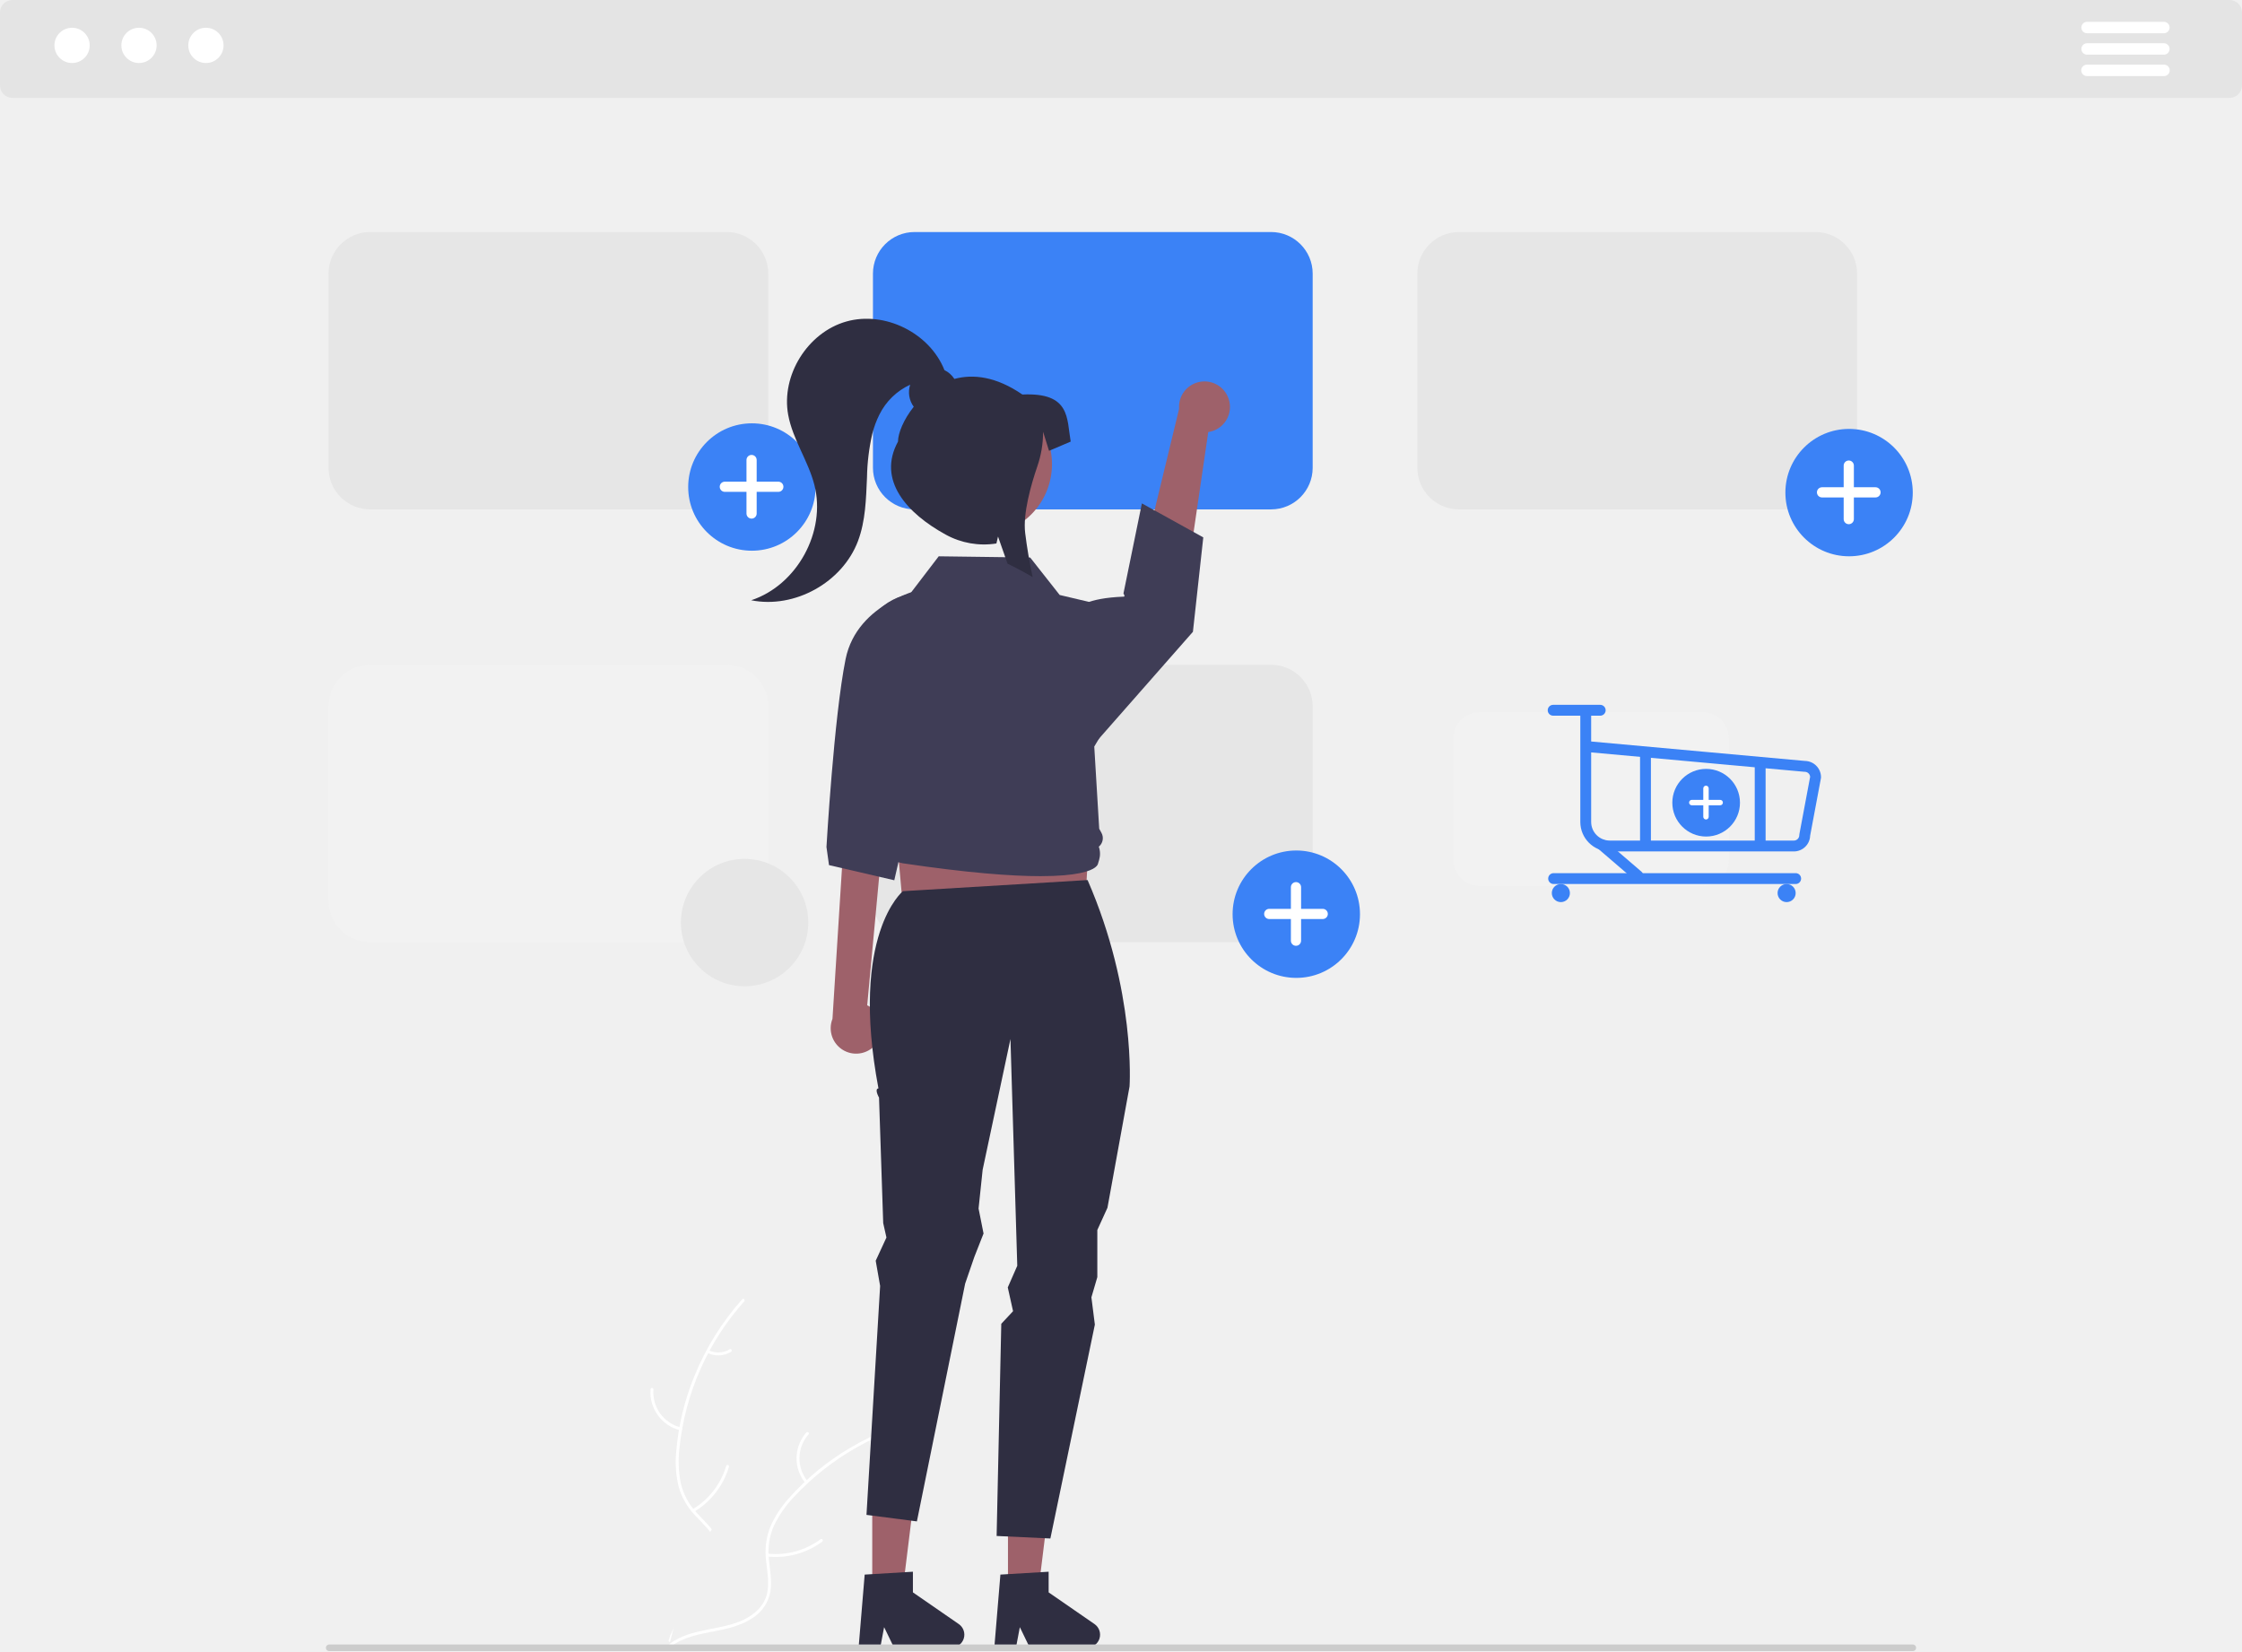
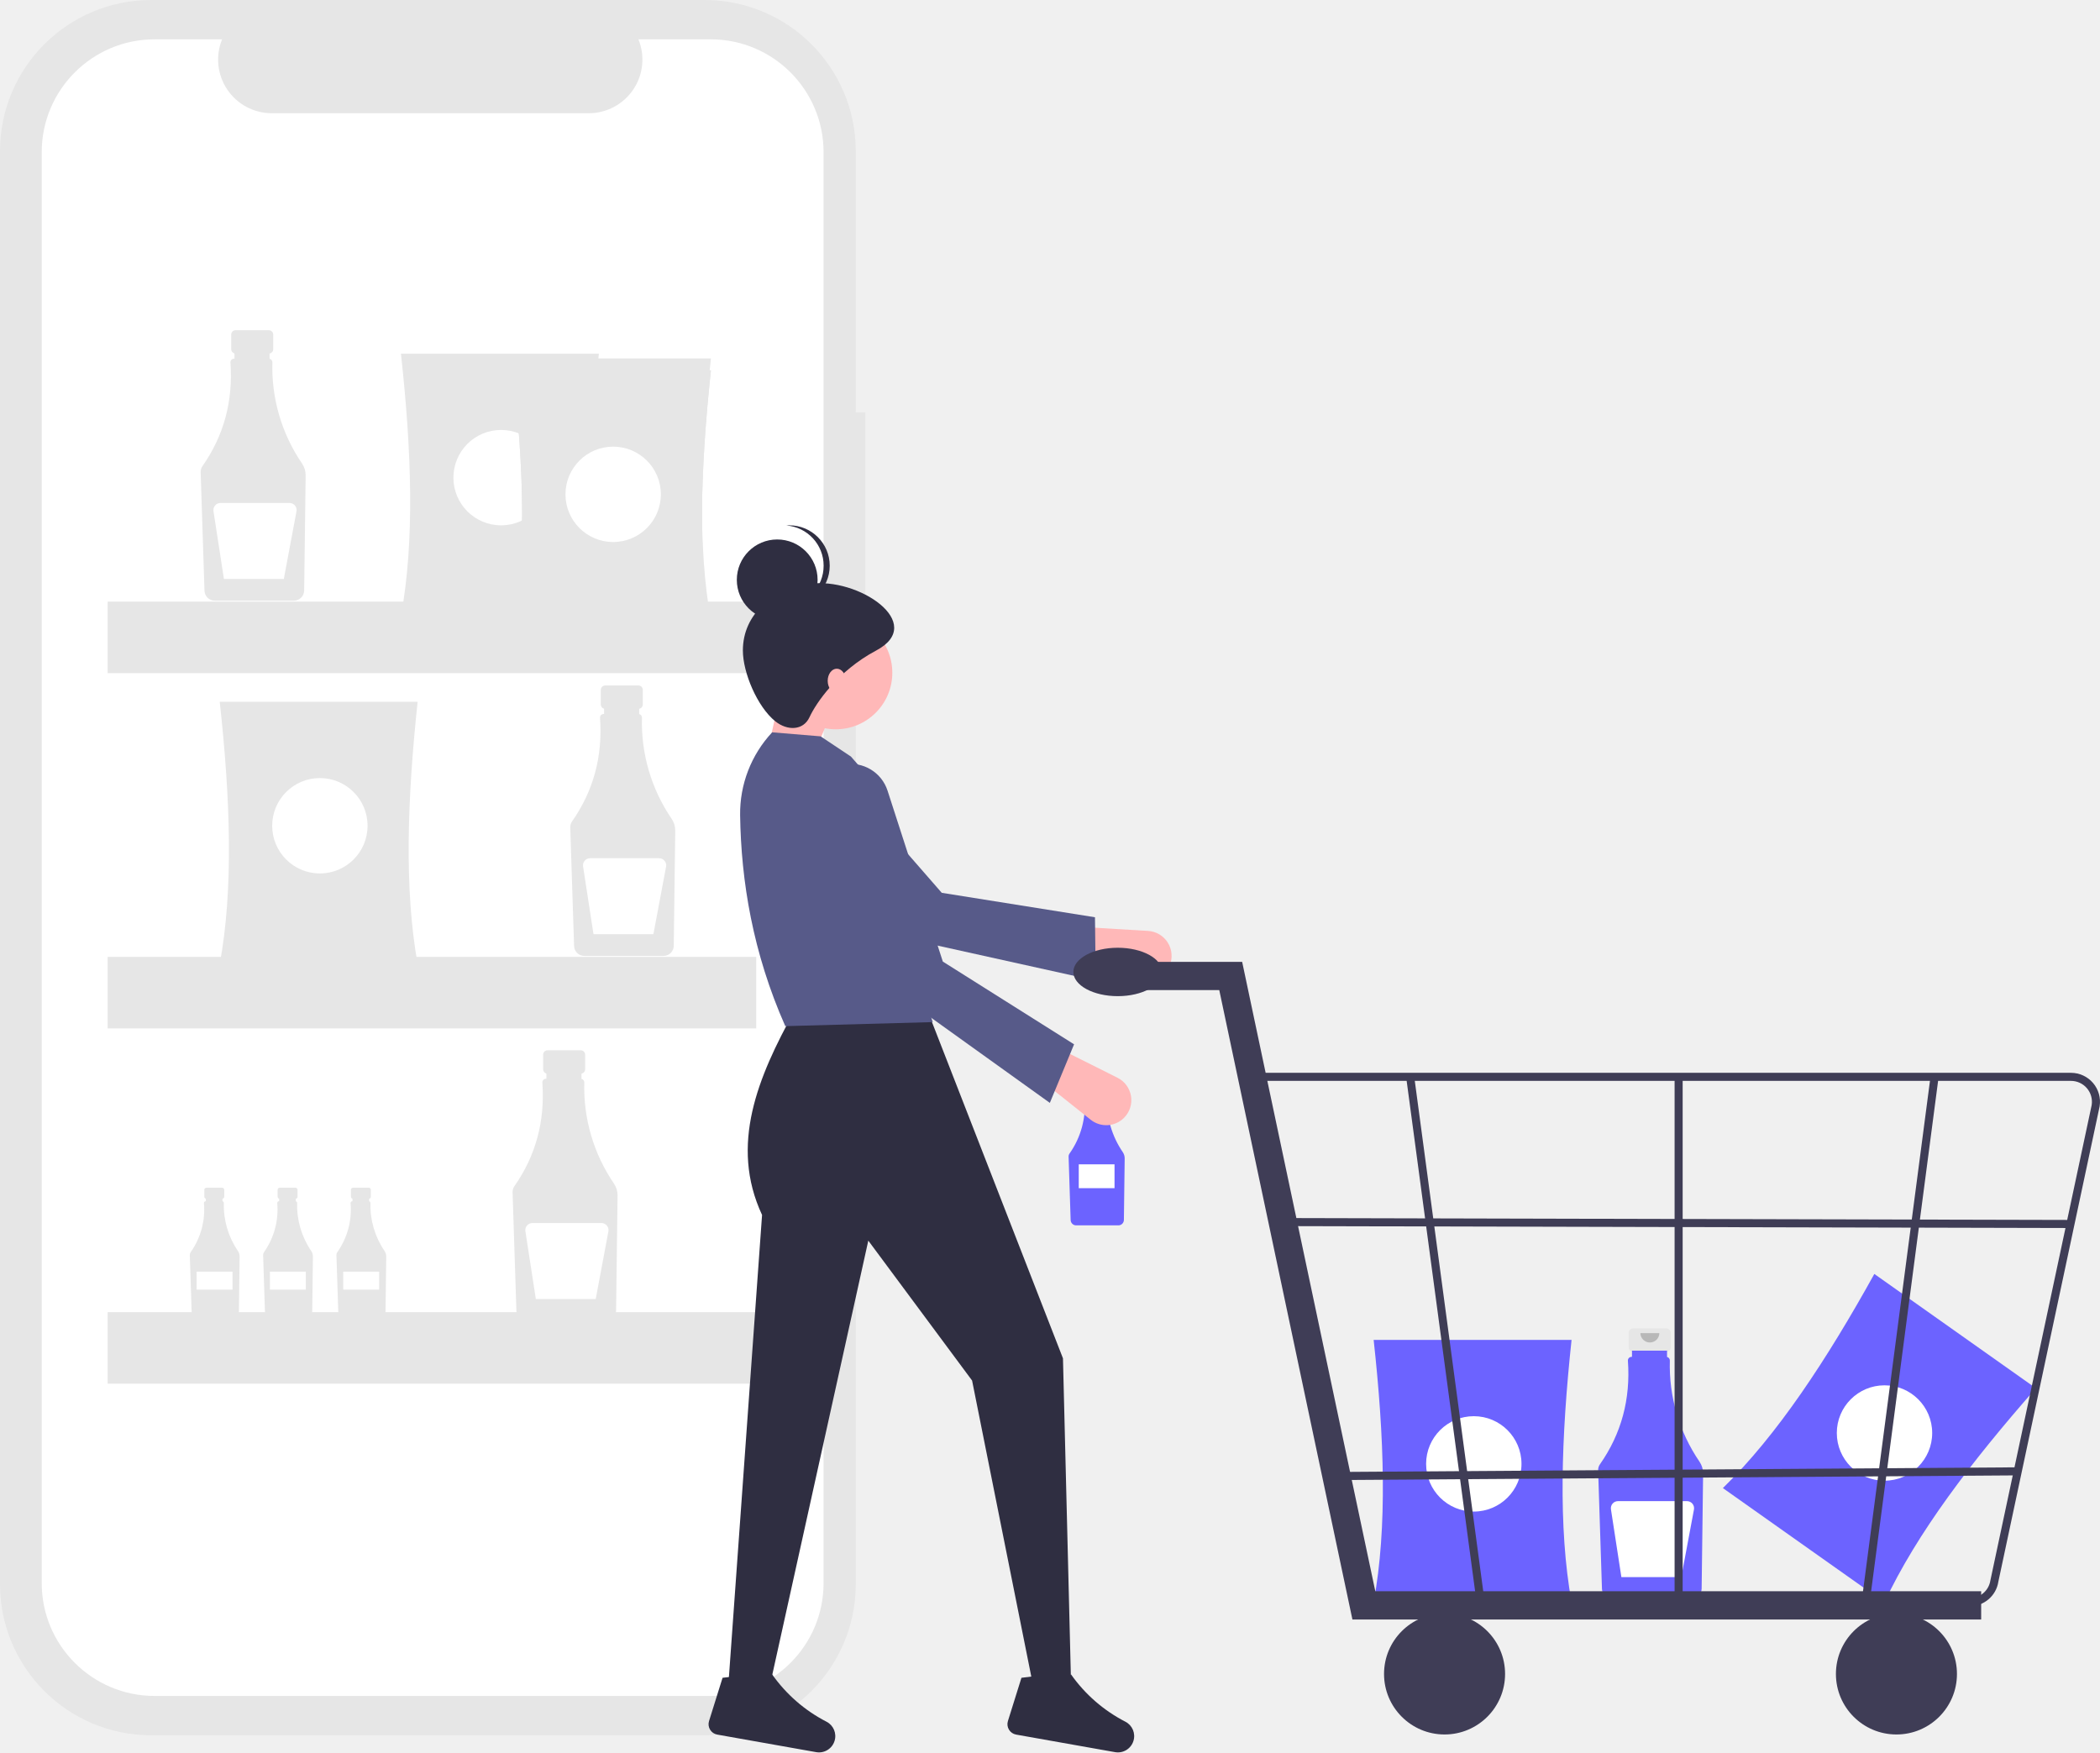
- <svg xmlns="http://www.w3.org/2000/svg" data-name="Layer 1" width="803.052" height="591.375" viewBox="0 0 803.052 591.375">
-   <path d="M997.078,189.375H202.922a4.453,4.453,0,0,1-4.448-4.448v-26.166a4.453,4.453,0,0,1,4.448-4.448H997.078a4.453,4.453,0,0,1,4.448,4.448V184.927A4.453,4.453,0,0,1,997.078,189.375Z" transform="translate(-198.4738 -154.3125)" fill="#e4e4e4" />
-   <circle id="a35e044f-57c7-4e60-ba2c-0b63f07d3a91" data-name="a7a88a4d-66b2-4c09-a29b-e65e87e57a01" cx="25.815" cy="16.255" r="6.316" fill="#fff" />
-   <circle id="b8ca9947-3ca9-4995-aa34-7c8526cbf832" data-name="ecd091ab-fa27-42b2-b94f-bd1073aab054" cx="49.787" cy="16.255" r="6.316" fill="#fff" />
-   <circle id="a31b64b8-966e-40be-99c3-e775622dac5b" data-name="a332723e-32dc-4e13-8ae5-d2643a7feb7f" cx="73.76" cy="16.255" r="6.316" fill="#fff" />
-   <path d="M973.591,166.221H945.987a2.045,2.045,0,0,1,0-4.089h27.604a2.045,2.045,0,0,1,.008,4.089Z" transform="translate(-198.4738 -154.3125)" fill="#fff" />
-   <path d="M973.591,173.889H945.987a2.045,2.045,0,0,1,0-4.089h27.604a2.045,2.045,0,0,1,.008,4.089Z" transform="translate(-198.4738 -154.3125)" fill="#fff" />
-   <path d="M973.591,181.556H945.987a2.045,2.045,0,0,1,0-4.09h27.604a2.045,2.045,0,0,1,.008,4.09Z" transform="translate(-198.4738 -154.3125)" fill="#fff" />
-   <path d="M424.917,674.276c2.922-23.498,17.485-46.651,39.895-54.298a109.098,109.098,0,0,0,.005,74.904c3.444,9.315,8.244,19.316,5.004,28.704-2.015,5.841-6.946,10.311-12.457,13.105-5.511,2.794-11.628,4.126-17.668,5.432l-1.189.983C428.92,721.456,421.995,697.775,424.917,674.276Z" transform="translate(-198.4738 -154.3125)" fill="#f0f0f0" />
-   <path d="M465.034,620.423a93.25,93.25,0,0,0-23.182,52.481,40.156,40.156,0,0,0,.457,12.574,23.032,23.032,0,0,0,5.728,10.683c2.582,2.837,5.551,5.439,7.399,8.854a14.102,14.102,0,0,1,.689,11.513c-1.631,4.678-4.846,8.491-8.119,12.111-3.634,4.019-7.473,8.135-9.018,13.463-.187.646-1.178.317-.991-.327,2.688-9.27,11.686-14.535,15.977-22.884,2.002-3.896,2.843-8.419.966-12.531-1.642-3.596-4.701-6.283-7.34-9.132a24.577,24.577,0,0,1-5.99-10.237,37.123,37.123,0,0,1-.939-12.51,90.469,90.469,0,0,1,6.607-27.493A94.904,94.904,0,0,1,464.344,619.641c.446-.5,1.134.286.691.783Z" transform="translate(-198.4738 -154.3125)" fill="#fff" />
-   <path d="M442.134,666.589A13.991,13.991,0,0,1,431.484,651.933a.522.522,0,0,1,1.043.052,12.955,12.955,0,0,0,9.934,13.612C443.114,665.753,442.783,666.743,442.134,666.589Z" transform="translate(-198.4738 -154.3125)" fill="#fff" />
-   <path d="M446.539,694.895a26.965,26.965,0,0,0,12.042-15.53c.189-.645,1.18-.317.991.327a28.048,28.048,0,0,1-12.563,16.135C446.43,696.17,445.964,695.236,446.539,694.895Z" transform="translate(-198.4738 -154.3125)" fill="#fff" />
-   <path d="M452.334,637.954a7.919,7.919,0,0,0,7.505-.381c.574-.35,1.04.584.469.932a8.874,8.874,0,0,1-8.301.44.539.539,0,0,1-.332-.659A.524.524,0,0,1,452.334,637.954Z" transform="translate(-198.4738 -154.3125)" fill="#fff" />
-   <path d="M533.121,661.949c-.352.229-.704.458-1.057.696a104.292,104.292,0,0,0-13.335,10.411c-.326.291-.652.59-.969.89a109.948,109.948,0,0,0-23.878,32.687,106.772,106.772,0,0,0-5.849,15.132c-2.158,7.161-3.928,15.097-8.2,20.954a18.318,18.318,0,0,1-1.427,1.762H439.8c-.088-.044-.176-.079-.264-.123l-1.541.07c.062-.273.132-.555.194-.828.035-.159.079-.317.114-.476.026-.106.053-.211.071-.308.009-.035.018-.07.026-.097.018-.097.044-.185.062-.273q.581-2.365,1.198-4.73c0-.009,0-.009.009-.018a156.995,156.995,0,0,1,13.212-34.686c.176-.326.352-.661.546-.987a101.885,101.885,0,0,1,9.152-13.881,90.071,90.071,0,0,1,5.998-6.861,74.901,74.901,0,0,1,18.743-14.04c13.846-7.311,29.877-10.112,44.674-5.646C532.373,661.712,532.743,661.826,533.121,661.949Z" transform="translate(-198.4738 -154.3125)" fill="#f0f0f0" />
-   <path d="M533.035,662.439A93.25,93.25,0,0,0,482.928,690.386a40.157,40.157,0,0,0-7.205,10.314,23.032,23.032,0,0,0-1.858,11.978c.354,3.819,1.158,7.685.577,11.524a14.103,14.103,0,0,1-6.381,9.607c-4.119,2.753-8.981,3.862-13.774,4.782-5.321,1.021-10.865,1.997-15.306,5.32-.538.403-1.132-.456-.594-.858,7.727-5.783,18.082-4.569,26.535-8.652,3.944-1.905,7.338-5.01,8.316-9.424.854-3.86.029-7.847-.363-11.711a24.577,24.577,0,0,1,1.38-11.78,37.125,37.125,0,0,1,6.782-10.553,90.47,90.47,0,0,1,21.828-17.973,94.904,94.904,0,0,1,30.09-11.561c.657-.13.733.911.08,1.041Z" transform="translate(-198.4738 -154.3125)" fill="#fff" />
-   <path d="M486.955,685.512a13.99,13.99,0,0,1,.321-18.113c.445-.502,1.247.166.801.669a12.955,12.955,0,0,0-.264,16.85C488.241,685.435,487.38,686.026,486.955,685.512Z" transform="translate(-198.4738 -154.3125)" fill="#fff" />
-   <path d="M473.43,710.765a26.966,26.966,0,0,0,18.965-5.15c.54-.401,1.133.458.594.858a28.048,28.048,0,0,1-19.746,5.319C472.575,711.718,472.765,710.691,473.43,710.765Z" transform="translate(-198.4738 -154.3125)" fill="#fff" />
-   <path d="M512.339,668.791a7.919,7.919,0,0,0,6.222,4.214c.669.066.479,1.092-.186,1.027a8.874,8.874,0,0,1-6.893-4.647.539.539,0,0,1,.132-.726.524.524,0,0,1,.726.132Z" transform="translate(-198.4738 -154.3125)" fill="#fff" />
-   <path d="M458.767,336.757H331.041a14.904,14.904,0,0,1-14.887-14.888V252.304A14.903,14.903,0,0,1,331.041,237.417H458.767a14.903,14.903,0,0,1,14.887,14.887v69.565A14.904,14.904,0,0,1,458.767,336.757Z" transform="translate(-198.4738 -154.3125)" fill="#e6e6e6" />
-   <path d="M653.767,336.757H526.041a14.904,14.904,0,0,1-14.887-14.888V252.304A14.903,14.903,0,0,1,526.041,237.417H653.767a14.903,14.903,0,0,1,14.887,14.887v69.565A14.904,14.904,0,0,1,653.767,336.757Z" transform="translate(-198.4738 -154.3125)" fill="#3b82f6" />
-   <path d="M848.767,336.757H721.041a14.904,14.904,0,0,1-14.887-14.888V252.304A14.903,14.903,0,0,1,721.041,237.417H848.767a14.903,14.903,0,0,1,14.887,14.887v69.565A14.904,14.904,0,0,1,848.767,336.757Z" transform="translate(-198.4738 -154.3125)" fill="#e6e6e6" />
-   <path d="M458.767,491.757H331.041a14.904,14.904,0,0,1-14.887-14.888V407.304A14.903,14.903,0,0,1,331.041,392.417H458.767a14.903,14.903,0,0,1,14.887,14.887v69.565A14.904,14.904,0,0,1,458.767,491.757Z" transform="translate(-198.4738 -154.3125)" fill="#f2f2f2" />
-   <path d="M653.767,491.757H526.041a14.904,14.904,0,0,1-14.887-14.888V407.304A14.903,14.903,0,0,1,526.041,392.417H653.767a14.903,14.903,0,0,1,14.887,14.887v69.565A14.904,14.904,0,0,1,653.767,491.757Z" transform="translate(-198.4738 -154.3125)" fill="#e6e6e6" />
-   <g id="e3e4f7c8-e232-44d3-85d4-7e764218aef0" data-name="aa405d94-515b-444f-88dd-2c52df39214d">
-     <circle id="fcc64bf3-a6e1-406f-af2a-c5c9529d985b" data-name="ede3a9f0-5e02-4455-ac7e-751a5f8c3692" cx="464.312" cy="327.433" r="22.812" fill="#3b82f6" />
-     <path id="a515bf60-7ad9-4961-925b-281b4504c434-521" data-name="ba039ca8-d148-45ed-9781-bacb7304e881" d="M672.258,479.83h-7.756v-7.756a1.825,1.825,0,0,0-1.825-1.825h0a1.825,1.825,0,0,0-1.825,1.825v7.756h-7.756a1.825,1.825,0,0,0-1.825,1.825h0a1.825,1.825,0,0,0,1.825,1.825h7.756v7.756a1.825,1.825,0,0,0,1.825,1.825h0a1.825,1.825,0,0,0,1.825-1.825V483.48h7.756a1.825,1.825,0,0,0,1.825-1.825h0a1.825,1.825,0,0,0-1.825-1.825h0Z" transform="translate(-198.4738 -154.3125)" fill="#fff" />
-   </g>
-   <g id="e103fff6-fe82-4519-942e-bf1bf1b0aca3" data-name="bbf41f8a-587e-4352-8304-6d86282586e3">
-     <circle id="add300b1-303e-47da-8a54-54886e1d1e76" data-name="e4c91425-bc08-43ed-9b2d-9a6452dd6ab0" cx="662.312" cy="176.433" r="22.812" fill="#3b82f6" />
-     <path id="ac71a829-1528-4702-ba68-9cb7b8b12af7-522" data-name="b08e8960-896e-4763-a2dc-6c3da3e5d175" d="M870.258,328.83h-7.756v-7.756a1.825,1.825,0,0,0-1.825-1.825h0a1.825,1.825,0,0,0-1.825,1.825v7.756h-7.756a1.825,1.825,0,0,0-1.825,1.825h0a1.825,1.825,0,0,0,1.825,1.825h7.756v7.756a1.825,1.825,0,0,0,1.825,1.825h0a1.825,1.825,0,0,0,1.825-1.825V332.48h7.756a1.825,1.825,0,0,0,1.825-1.825h0a1.825,1.825,0,0,0-1.825-1.825h0Z" transform="translate(-198.4738 -154.3125)" fill="#fff" />
-   </g>
-   <g id="eec1f109-4866-4d4c-80db-d160015753dd" data-name="b77ad267-181d-433f-b31f-af61e58bf4a6">
-     <circle id="ad2802dd-75a3-400f-a980-dd7e255328e3" data-name="e8aef769-5476-47e9-8295-ae809767f9aa" cx="269.312" cy="174.433" r="22.812" fill="#3b82f6" />
-     <path id="a152d324-d2c4-475a-92fe-001d0469b5e0-523" data-name="efbebd4e-dbd2-4103-8d2c-f0ca8346a3bf" d="M477.258,326.83h-7.756v-7.756a1.825,1.825,0,0,0-1.825-1.825h0a1.825,1.825,0,0,0-1.825,1.825h0v7.756h-7.756a1.825,1.825,0,0,0-1.825,1.825h0a1.825,1.825,0,0,0,1.825,1.825h7.756v7.756a1.825,1.825,0,0,0,1.825,1.825h0a1.825,1.825,0,0,0,1.825-1.825V330.48h7.756a1.825,1.825,0,0,0,1.825-1.825h0a1.825,1.825,0,0,0-1.825-1.825h0Z" transform="translate(-198.4738 -154.3125)" fill="#fff" />
-   </g>
-   <path d="M638.576,297.232a9.07,9.07,0,0,1-7.321,11.824l-10.548,72.001-17.303-8.451,17.404-71.87a9.119,9.119,0,0,1,17.768-3.504Z" transform="translate(-198.4738 -154.3125)" fill="#9e616a" />
-   <path d="M512.589,527.832a9.07,9.07,0,0,0-3.492-13.462l7.116-76.586-14.905,7.64-4.654,73.801a9.119,9.119,0,0,0,15.934,8.607Z" transform="translate(-198.4738 -154.3125)" fill="#9e616a" />
-   <polygon points="324.298 334.784 388.259 332.324 391.949 265.903 318.148 265.903 324.298 334.784" fill="#9e616a" />
-   <polygon points="312.427 569.355 323.357 569.354 328.556 527.197 312.425 527.197 312.427 569.355" fill="#9e616a" />
-   <path d="M508.19,718.276l17.278-1.031v7.403l16.426,11.345a4.624,4.624,0,0,1-2.627,8.429H518.697l-3.546-7.322-1.384,7.322h-7.756Z" transform="translate(-198.4738 -154.3125)" fill="#2f2e41" />
-   <polygon points="361.041 569.355 371.971 569.354 377.17 527.197 361.039 527.197 361.041 569.355" fill="#9e616a" />
-   <path d="M521.884,473.504s-19.138,15.45-8.763,70.628c-1.58.188.209,3.302.209,3.302l1.497,44.96,1.157,5.153-3.846,8.315,1.586,9.034-4.888,81.992,18.057,2.335L544.173,614.079l3.291-9.573,3.301-8.391-1.781-8.948,1.46-13.888,9.962-46.829,2.439,81.218-3.403,7.754,1.894,8.512-4.219,4.518-1.667,75.99,19.254.901,15.931-76.603-1.235-9.775,2.119-7.228V594.854l3.63-7.968,7.914-43.448s2.387-33.958-15.032-73.919Z" transform="translate(-198.4738 -154.3125)" fill="#2f2e41" />
-   <path d="M529.684,365.013s-24.172,4.78-28.337,25.395-6.845,67.263-6.845,67.263l.912,6.496,23.382,5.422,14.924-65.363Z" transform="translate(-198.4738 -154.3125)" fill="#3f3d56" />
-   <path d="M584.847,371.971s2.45-3.433,16.171-3.963c.565-.022-.135-1.143-.135-1.143l6.599-32.253,21.991,12.175-3.712,33.813L589.625,421.702Z" transform="translate(-198.4738 -154.3125)" fill="#3f3d56" />
-   <path d="M571.14,468.122c-10.353.001-25.936-1.142-49.396-4.625a7.165,7.165,0,0,1-6.014-5.999,5.424,5.424,0,0,1-.911-6.16l.022-.043-.532-.626a5.801,5.801,0,0,1-.387-7.011l-7.265-51.975a21.896,21.896,0,0,1,15.228-24.021l2.682-.835,10.142-13.266.2.002,32.561.433,10.567,13.418,17.081,4.028.044.26,3.966,22.914c2.062,11.918-2.668,16.606-8.706,27.086l1.772,29.434.804,1.461a3.959,3.959,0,0,1-.948,4.968,7.712,7.712,0,0,1,.105,4.772l-.418,1.381c.001.04-.111.601-1.013,1.286C589.099,466.239,584.43,468.122,571.14,468.122Z" transform="translate(-198.4738 -154.3125)" fill="#3f3d56" />
-   <path d="M556.804,718.276l17.278-1.031v7.403l16.426,11.345a4.624,4.624,0,0,1-2.627,8.429H567.311l-3.546-7.322-1.384,7.322h-7.756Z" transform="translate(-198.4738 -154.3125)" fill="#2f2e41" />
-   <circle cx="549.754" cy="320.563" r="25.527" transform="matrix(0.16018, -0.98709, 0.98709, 0.16018, -53.20484, 657.5572)" fill="#9e616a" />
-   <path d="M564.68,295.618c-9.356-6.435-17.595-7.415-24.363-5.59a8.897,8.897,0,0,0-3.559-3.16c-5.278-13.3-21.342-21.287-35.127-17.405-13.874,3.908-23.448,19.277-20.837,33.453,1.618,8.787,7.148,16.396,9.372,25.049,4.306,16.751-6.198,35.94-22.629,41.34,15.558,3.124,32.683-6.379,38.264-21.233,2.711-7.215,2.874-15.092,3.219-22.792a75.564,75.564,0,0,1,1.943-15.783,33.722,33.722,0,0,1,2.512-6.72A22.997,22.997,0,0,1,524.481,292.099a8.778,8.778,0,0,0,1.282,7.903c-3.648,4.571-5.635,9.513-5.635,12.473-7.579,13.853,3.259,25.751,17.112,33.331a28.381,28.381,0,0,0,18.133,3.161l.58-2.474.785,2.229,2.621,7.471q4.536,2.194,8.993,4.811c-1.129-5.301-2.042-10.593-2.671-15.767-.87-7.042,2.163-17.526,4.351-23.901a37.632,37.632,0,0,0,2.06-12.213v-.182l2.13,6.843,7.756-3.308C580.536,304.199,581.979,294.803,564.68,295.618Z" transform="translate(-198.4738 -154.3125)" fill="#2f2e41" />
-   <path d="M883.647,745.688H316.353a1.191,1.191,0,0,1,0-2.381H883.647a1.191,1.191,0,0,1,0,2.381Z" transform="translate(-198.4738 -154.3125)" fill="#ccc" />
-   <circle id="aeef577c-289f-4c95-850d-f6939249b5af" data-name="e4c91425-bc08-43ed-9b2d-9a6452dd6ab0" cx="266.704" cy="330.431" r="22.812" fill="#e6e6e6" />
-   <path d="M808.413,471.633H728.4a9.337,9.337,0,0,1-9.326-9.326V418.728a9.336,9.336,0,0,1,9.326-9.326h80.013a9.336,9.336,0,0,1,9.326,9.326v43.579A9.337,9.337,0,0,1,808.413,471.633Z" transform="translate(-198.4738 -154.3125)" fill="#f2f2f2" />
-   <g id="a3c861bb-19cc-462b-bc3a-1f29faec5e60" data-name="bc9af32e-f7cd-4c85-a4cc-5543d455b8de">
-     <circle id="a24c8b8a-c30a-477e-8412-dbddb638fe0a" data-name="b56288f5-6382-4006-aaf1-aded98dde780" cx="611.118" cy="287.504" r="12.115" fill="#3b82f6" />
-     <path id="ac585bde-7a48-4e1f-a3d4-d671a5b024fe-524" data-name="b9aaef6b-2cfc-46ac-8dc0-30fdc28925de" d="M814.622,440.799h-4.119v-4.119a.969.969,0,0,0-.969-.969h0a.969.969,0,0,0-.969.969v4.119H804.446a.969.969,0,0,0-.969.969v0h0a.969.969,0,0,0,.969.969h4.119v4.119a.969.969,0,0,0,.969.969h0a.969.969,0,0,0,.969-.969v-4.119h4.119a.969.969,0,0,0,.969-.969v0h0a.969.969,0,0,0-.969-.969Z" transform="translate(-198.4738 -154.3125)" fill="#fff" />
-   </g>
-   <path d="M841.011,459.266h-65.938a10.568,10.568,0,0,1-10.556-10.556V409.35a1.945,1.945,0,0,1,3.89,0v10.541l76.591,6.962a5.841,5.841,0,0,1,5.737,5.834,1.946,1.946,0,0,1-.033.358l-3.86,20.585A5.841,5.841,0,0,1,841.011,459.266Zm-72.604-35.469V448.71a6.674,6.674,0,0,0,6.666,6.666h65.938a1.947,1.947,0,0,0,1.945-1.945,1.946,1.946,0,0,1,.033-.358l3.851-20.536a1.947,1.947,0,0,0-1.939-1.795c-.059,0-.117-.003-.176-.008Z" transform="translate(-198.4738 -154.3125)" fill="#3b82f6" />
-   <circle cx="559.078" cy="319.863" r="3.241" fill="#3b82f6" />
-   <circle cx="639.944" cy="319.863" r="3.241" fill="#3b82f6" />
-   <path d="M841.659,470.934H754.958a1.945,1.945,0,0,1,0-3.89h86.701a1.945,1.945,0,0,1,0,3.89Z" transform="translate(-198.4738 -154.3125)" fill="#3b82f6" />
-   <path d="M771.648,410.647H754.793a1.945,1.945,0,0,1,0-3.89H771.648a1.945,1.945,0,0,1,0,3.89Z" transform="translate(-198.4738 -154.3125)" fill="#3b82f6" />
-   <path d="M785.169,469.944a1.937,1.937,0,0,1-1.266-.47l-12.783-10.985a1.945,1.945,0,1,1,2.535-2.95L786.437,466.524a1.945,1.945,0,0,1-1.268,3.42Z" transform="translate(-198.4738 -154.3125)" fill="#3b82f6" />
-   <path d="M787.862,458.071a1.945,1.945,0,0,1-1.945-1.945V424.908a1.945,1.945,0,0,1,3.89,0v31.218a1.945,1.945,0,0,1-1.945,1.945Z" transform="translate(-198.4738 -154.3125)" fill="#3b82f6" />
-   <path d="M828.944,458.071a1.945,1.945,0,0,1-1.945-1.945V427.501a1.945,1.945,0,0,1,3.89,0v28.625a1.945,1.945,0,0,1-1.945,1.945Z" transform="translate(-198.4738 -154.3125)" fill="#3b82f6" />
+ <svg xmlns="http://www.w3.org/2000/svg" data-name="Layer 1" width="888" height="741.048" viewBox="0 0 888 741.048">
+   <path d="M521.896,253.856H517.864v-110.453a63.927,63.927,0,0,0-63.927-63.927H219.927A63.927,63.927,0,0,0,156,143.403V749.357A63.927,63.927,0,0,0,219.927,813.284H453.937a63.927,63.927,0,0,0,63.927-63.927V332.478h4.032Z" transform="translate(-156 -79.47583)" fill="#e6e6e6" />
+   <path d="M456.516,96.107h-30.546a22.681,22.681,0,0,1-21,31.247H270.91a22.681,22.681,0,0,1-21-31.247h-28.53a47.74,47.74,0,0,0-47.74,47.74V748.912a47.74,47.74,0,0,0,47.74,47.74H456.516a47.74,47.74,0,0,0,47.74-47.74V143.848A47.74,47.74,0,0,0,456.516,96.107Z" transform="translate(-156 -79.47583)" fill="#fff" />
+   <path d="M269.672,219.111H255.633a1.861,1.861,0,0,0-1.861,1.861v6.162a1.861,1.861,0,0,0,1.861,1.861h2.327v9.233h9.386v-9.233h2.327a1.861,1.861,0,0,0,1.861-1.861v-6.162A1.861,1.861,0,0,0,269.672,219.111Z" transform="translate(-156 -79.47583)" fill="#e6e6e6" />
+   <path d="M283.734,275.507a72.178,72.178,0,0,1-12.557-42.794,1.522,1.522,0,0,0-1.188-1.519v-2.663H255.162v2.626h-.204a1.521,1.521,0,0,0-1.519,1.523q0.0.055.004.111,1.752,24.425-11.833,43.808a4.193,4.193,0,0,0-.759,2.541l1.621,50.151a4.341,4.341,0,0,0,4.304,4.19h33.537a4.343,4.343,0,0,0,4.307-4.264l.625-48.693A8.788,8.788,0,0,0,283.734,275.507Z" transform="translate(-156 -79.47583)" fill="#e6e6e6" />
+   <path d="M278.425,292.166H249.234a2.997,2.997,0,0,0-2.962,3.453l4.411,28.673h25.33l5.358-28.577a2.997,2.997,0,0,0-2.946-3.549Z" transform="translate(-156 -79.47583)" fill="#fff" />
+   <path d="M425.957,369.345H411.917a1.861,1.861,0,0,0-1.861,1.861v6.162a1.861,1.861,0,0,0,1.861,1.861h2.327v9.233h9.386V379.23h2.327a1.861,1.861,0,0,0,1.861-1.861v-6.162A1.861,1.861,0,0,0,425.957,369.345Z" transform="translate(-156 -79.47583)" fill="#e6e6e6" />
+   <path d="M440.019,425.742a72.178,72.178,0,0,1-12.557-42.794,1.522,1.522,0,0,0-1.188-1.519V378.767H411.446v2.626h-.204a1.521,1.521,0,0,0-1.519,1.523q0.0.055.004.111,1.752,24.425-11.833,43.808a4.193,4.193,0,0,0-.759,2.541l1.621,50.151a4.341,4.341,0,0,0,4.304,4.19h33.537a4.343,4.343,0,0,0,4.307-4.264l.625-48.693A8.788,8.788,0,0,0,440.019,425.742Z" transform="translate(-156 -79.47583)" fill="#e6e6e6" />
+   <path d="M434.71,442.401H405.518a2.997,2.997,0,0,0-2.962,3.453l4.411,28.673h25.33l5.358-28.577a2.997,2.997,0,0,0-2.946-3.549Z" transform="translate(-156 -79.47583)" fill="#fff" />
+   <path d="M249.935,581.733h-6.659a.883.883,0,0,0-.883.883v2.923a.883.883,0,0,0,.883.883h1.104v4.38h4.452v-4.38H249.935a.883.883,0,0,0,.883-.883v-2.923A.883.883,0,0,0,249.935,581.733Z" transform="translate(-156 -79.47583)" fill="#e6e6e6" />
+   <path d="M256.605,608.484a34.237,34.237,0,0,1-5.956-20.299.722.722,0,0,0-.564-.721v-1.263H243.052v1.245h-.097a.722.722,0,0,0-.721.723q0,.026.002.053a31.246,31.246,0,0,1-5.613,20.78,1.989,1.989,0,0,0-.36,1.205l.769,23.789a2.059,2.059,0,0,0,2.042,1.988h15.908a2.06,2.06,0,0,0,2.043-2.023l.296-23.097A4.168,4.168,0,0,0,256.605,608.484Z" transform="translate(-156 -79.47583)" fill="#e6e6e6" />
+   <rect x="83.137" y="537.753" width="15.179" height="7.59" fill="#fff" />
+   <path d="M280.935,581.733h-6.659a.883.883,0,0,0-.883.883v2.923a.883.883,0,0,0,.883.883h1.104v4.38h4.452v-4.38H280.935a.883.883,0,0,0,.883-.883v-2.923A.883.883,0,0,0,280.935,581.733Z" transform="translate(-156 -79.47583)" fill="#e6e6e6" />
+   <path d="M287.605,608.484a34.237,34.237,0,0,1-5.956-20.299.722.722,0,0,0-.564-.721v-1.263H274.052v1.245h-.097a.722.722,0,0,0-.721.723q0,.026.002.053a31.246,31.246,0,0,1-5.613,20.78,1.989,1.989,0,0,0-.36,1.205l.769,23.789a2.059,2.059,0,0,0,2.042,1.988h15.908a2.06,2.06,0,0,0,2.043-2.023l.296-23.097A4.168,4.168,0,0,0,287.605,608.484Z" transform="translate(-156 -79.47583)" fill="#e6e6e6" />
+   <rect x="114.137" y="537.753" width="15.179" height="7.59" fill="#fff" />
+   <path d="M311.935,581.733h-6.659a.883.883,0,0,0-.883.883v2.923a.883.883,0,0,0,.883.883h1.104v4.38h4.452v-4.38H311.935a.883.883,0,0,0,.883-.883v-2.923A.883.883,0,0,0,311.935,581.733Z" transform="translate(-156 -79.47583)" fill="#e6e6e6" />
+   <path d="M318.605,608.484a34.237,34.237,0,0,1-5.956-20.299.722.722,0,0,0-.564-.721v-1.263H305.052v1.245h-.097a.722.722,0,0,0-.721.723q0,.026.002.053a31.246,31.246,0,0,1-5.613,20.78,1.989,1.989,0,0,0-.36,1.205l.769,23.789a2.059,2.059,0,0,0,2.042,1.988h15.908a2.06,2.06,0,0,0,2.043-2.023l.296-23.097A4.168,4.168,0,0,0,318.605,608.484Z" transform="translate(-156 -79.47583)" fill="#e6e6e6" />
+   <rect x="145.137" y="537.753" width="15.179" height="7.59" fill="#fff" />
+   <path d="M401.567,523.613H387.528a1.861,1.861,0,0,0-1.861,1.861v6.162a1.861,1.861,0,0,0,1.861,1.861h2.327v9.233h9.386v-9.233h2.327a1.861,1.861,0,0,0,1.861-1.861v-6.162A1.861,1.861,0,0,0,401.567,523.613Z" transform="translate(-156 -79.47583)" fill="#e6e6e6" />
+   <path d="M415.629,580.01a72.178,72.178,0,0,1-12.557-42.794,1.522,1.522,0,0,0-1.188-1.519v-2.663H387.057v2.626h-.204a1.521,1.521,0,0,0-1.519,1.523q0.0.055.004.111,1.752,24.425-11.833,43.808a4.193,4.193,0,0,0-.759,2.541l1.621,50.151a4.341,4.341,0,0,0,4.304,4.19h33.537a4.343,4.343,0,0,0,4.307-4.264l.625-48.693A8.788,8.788,0,0,0,415.629,580.01Z" transform="translate(-156 -79.47583)" fill="#e6e6e6" />
+   <path d="M410.32,596.668H381.129a2.997,2.997,0,0,0-2.962,3.453l4.411,28.673h25.33l5.358-28.577a2.997,2.997,0,0,0-2.946-3.549Z" transform="translate(-156 -79.47583)" fill="#fff" />
+   <path d="M409.232,339.938H325.544c5.851-31.633,4.505-69.832,0-110.911h83.688C404.847,270.107,403.536,308.305,409.232,339.938Z" transform="translate(-156 -79.47583)" fill="#e6e6e6" />
+   <circle cx="211.892" cy="201.982" r="20.166" fill="#fff" />
+   <path d="M332.602,487.148H248.914c5.851-31.633,4.505-69.832,0-110.911H332.602C328.217,417.316,326.907,455.515,332.602,487.148Z" transform="translate(-156 -79.47583)" fill="#e6e6e6" />
+   <circle cx="135.262" cy="349.192" r="20.166" fill="#fff" />
+   <path d="M456.621,346.996H372.933c5.851-31.633,4.505-69.832,0-110.911h83.688C452.236,277.165,450.926,315.363,456.621,346.996Z" transform="translate(-156 -79.47583)" fill="#e6e6e6" />
+   <circle cx="259.281" cy="209.04" r="20.166" fill="#fff" />
+   <path d="M456.621,341.955H372.933c5.851-31.633,4.505-69.832,0-110.911h83.688C452.236,272.123,450.926,310.322,456.621,341.955Z" transform="translate(-156 -79.47583)" fill="#e6e6e6" />
+   <circle cx="259.281" cy="203.998" r="20.166" fill="#fff" />
+   <path d="M456.621,346.996H372.933c5.851-31.633,4.505-69.832,0-110.911h83.688C452.236,277.165,450.926,315.363,456.621,346.996Z" transform="translate(-156 -79.47583)" fill="#e6e6e6" />
+   <circle cx="259.281" cy="209.04" r="20.166" fill="#fff" />
+   <rect x="45.525" y="254.413" width="274.254" height="30.249" fill="#e6e6e6" />
+   <rect x="45.525" y="404.647" width="274.254" height="30.249" fill="#e6e6e6" />
+   <rect x="45.525" y="554.882" width="274.254" height="30.249" fill="#e6e6e6" />
+   <path d="M952.855,757.075l-68.325-48.326c23.044-22.448,44.002-54.411,64.046-90.551l68.325,48.326C989.599,697.53,966.471,727.96,952.855,757.075Z" transform="translate(-156 -79.47583)" fill="#6c63ff" />
+   <circle cx="796.873" cy="605.982" r="20.166" fill="#fff" />
+   <path d="M623.262,536.554h-7.5a.994.994,0,0,0-.994.994v3.292a.994.994,0,0,0,.994.994h1.243v4.932h5.014v-4.932h1.243a.994.994,0,0,0,.994-.994v-3.292A.994.994,0,0,0,623.262,536.554Z" transform="translate(-156 -79.47583)" fill="#e6e6e6" />
+   <path d="M630.774,566.682a38.558,38.558,0,0,1-6.708-22.861.813.813,0,0,0-.635-.812v-1.422h-7.921v1.403h-.109a.813.813,0,0,0-.812.814q0,.03.002.059a35.189,35.189,0,0,1-6.322,23.403,2.24,2.24,0,0,0-.405,1.357l.866,26.792a2.319,2.319,0,0,0,2.299,2.238h17.916a2.32,2.32,0,0,0,2.301-2.278l.334-26.012A4.695,4.695,0,0,0,630.774,566.682Z" transform="translate(-156 -79.47583)" fill="#6c63ff" />
+   <path d="M621.699,537.627a2.145,2.145,0,0,1-4.291,0" transform="translate(-156 -79.47583)" opacity="0.2" style="isolation:isolate" />
+   <rect x="456.161" y="492.368" width="15.124" height="10.083" fill="#fff" />
+   <path d="M860.602,641.218H846.563a1.861,1.861,0,0,0-1.861,1.861v6.162a1.861,1.861,0,0,0,1.861,1.861h2.327v9.233h9.386v-9.233h2.327a1.861,1.861,0,0,0,1.861-1.861V643.079A1.861,1.861,0,0,0,860.602,641.218Z" transform="translate(-156 -79.47583)" fill="#e6e6e6" />
+   <path d="M874.664,697.615a72.178,72.178,0,0,1-12.557-42.794,1.522,1.522,0,0,0-1.188-1.519v-2.663H846.092v2.626h-.204a1.521,1.521,0,0,0-1.519,1.523q0.0.055.004.111,1.752,24.425-11.833,43.808a4.193,4.193,0,0,0-.759,2.541l1.621,50.151a4.341,4.341,0,0,0,4.304,4.19h33.537a4.343,4.343,0,0,0,4.307-4.264l.625-48.693A8.788,8.788,0,0,0,874.664,697.615Z" transform="translate(-156 -79.47583)" fill="#6c63ff" />
+   <path d="M857.676,643.226a4.016,4.016,0,0,1-8.031,0" transform="translate(-156 -79.47583)" opacity="0.2" style="isolation:isolate" />
+   <path d="M869.355,714.273H840.164a2.997,2.997,0,0,0-2.962,3.453l4.411,28.673h25.33l5.358-28.577a2.997,2.997,0,0,0-2.946-3.549Z" transform="translate(-156 -79.47583)" fill="#fff" />
+   <path d="M820.546,756.996H736.858c5.851-31.633,4.505-69.832,0-110.911H820.546C816.161,687.164,814.851,725.362,820.546,756.996Z" transform="translate(-156 -79.47583)" fill="#6c63ff" />
+   <circle cx="623.206" cy="619.039" r="20.166" fill="#fff" />
+   <polygon points="322.243 328.466 341.03 326.758 352.986 297.724 331.637 285.768 322.243 328.466" fill="#ffb8b8" />
+   <path d="M650.66,487.65v0a10.593,10.593,0,0,0-9.202-14.517l-29.17-1.739-4.295,14.282,30.029,8.247A10.593,10.593,0,0,0,650.66,487.65Z" transform="translate(-156 -79.47583)" fill="#ffb8b8" />
+   <path d="M619.339,494.163l-.321-26.8-64.793-10.339L504.31,399.777a16.338,16.338,0,0,0-21.294-2.912l0,0a16.338,16.338,0,0,0-2.846,24.922l41.18,50.678Z" transform="translate(-156 -79.47583)" fill="#575a89" />
+   <path d="M463.726,795.643h17.079L523.168,604.109l43.887,59.169,25.619,128.095h16.225l-3.416-137.488-57.216-146.882H491.906c-15.402,27.874-27.485,56.608-13.663,86.251Z" transform="translate(-156 -79.47583)" fill="#2f2e41" />
+   <path d="M582.204,807.276a4.457,4.457,0,0,0,3.476,5.718l41.793,7.417a6.876,6.876,0,0,0,7.801-4.713h0a6.834,6.834,0,0,0-3.342-8.126,63.902,63.902,0,0,1-23.048-20.038c-4.593,4.277-9.727,3.875-15.179.723l-5.782.723Z" transform="translate(-156 -79.47583)" fill="#2f2e41" />
+   <path d="M455.818,807.276a4.457,4.457,0,0,0,3.476,5.718l41.793,7.417a6.876,6.876,0,0,0,7.801-4.713h0a6.834,6.834,0,0,0-3.342-8.126,63.902,63.902,0,0,1-23.048-20.038c-4.593,4.277-9.727,3.875-15.179.723l-5.782.723Z" transform="translate(-156 -79.47583)" fill="#2f2e41" />
+   <circle cx="353.413" cy="284.487" r="23.911" fill="#ffb8b8" />
+   <path d="M488.064,513.407,550.403,511.699l-18.308-57.62c11.377-18.239-.073-36.46-16.278-54.677l-12.809-8.54-20.495-1.708h0a50.314,50.314,0,0,0-13.549,35.05C469.369,452.032,474.297,482.324,488.064,513.407Z" transform="translate(-156 -79.47583)" fill="#575a89" />
+   <path d="M631.291,552.192h0a10.593,10.593,0,0,0-2.749-16.966L602.409,522.151l-9.567,11.441,24.363,19.395A10.593,10.593,0,0,0,631.291,552.192Z" transform="translate(-156 -79.47583)" fill="#ffb8b8" />
+   <path d="M599.933,545.858l10.248-24.765-55.502-34.994-23.37-72.268a16.338,16.338,0,0,0-18.432-11.054h0a16.338,16.338,0,0,0-12.421,21.793l17.923,62.791Z" transform="translate(-156 -79.47583)" fill="#575a89" />
+   <path d="M470.13,354.569c0,9.304,6.042,23.712,13.663,29.889,5.128,4.156,11.905,3.981,14.517-1.708,2.68-5.836,11.919-19.552,28.181-28.181,21.678-11.503-7.688-31.182-28.181-28.181C482.911,328.643,470.13,339.005,470.13,354.569Z" transform="translate(-156 -79.47583)" fill="#2f2e41" />
+   <circle cx="328.648" cy="245.205" r="17.079" fill="#2f2e41" />
+   <path d="M504.289,318.703a17.069,17.069,0,0,0-15.798-17.015c.424-.032.849-.065,1.281-.065a17.079,17.079,0,0,1,0,34.159c-.432,0-.857-.033-1.281-.065A17.069,17.069,0,0,0,504.289,318.703Z" transform="translate(-156 -79.47583)" fill="#2f2e41" />
+   <ellipse cx="353.84" cy="287.903" rx="3.843" ry="5.124" fill="#ffb8b8" />
+   <polygon points="837.751 684.845 571.879 684.845 515.578 418.694 467.529 418.694 467.529 406.752 525.258 406.752 581.559 672.902 837.751 672.902 837.751 684.845" fill="#3f3d56" />
+   <circle cx="610.841" cy="707.877" r="25.591" fill="#3f3d56" />
+   <circle cx="801.923" cy="707.877" r="25.591" fill="#3f3d56" />
+   <path d="M988.903,758.697H730.225L684.584,533.145h347.151a12.265,12.265,0,0,1,12.116,14.167l-42.833,201.025A12.204,12.204,0,0,1,988.903,758.697Zm-255.869-3.412H988.903a8.806,8.806,0,0,0,8.742-7.477l42.833-201.025a8.85,8.85,0,0,0-8.744-10.225H688.726Z" transform="translate(-156 -79.47583)" fill="#3f3d56" />
+   <polygon points="624.513 678.499 594.623 455.653 597.989 455.097 627.879 677.943 624.513 678.499" fill="#3f3d56" />
+   <polygon points="790.712 676.788 787.343 676.242 816.36 455.102 819.729 455.648 790.712 676.788" fill="#3f3d56" />
+   <rect x="708.115" y="455.375" width="3.412" height="222.846" fill="#3f3d56" />
+   <rect x="865.451" y="431.522" width="3.412" height="330.296" transform="translate(112.3889 1382.904) rotate(-89.86127)" fill="#3f3d56" />
+   <rect x="718.838" y="700.962" width="290.178" height="3.412" transform="translate(-160.7831 -73.5538) rotate(-0.39166)" fill="#3f3d56" />
+   <ellipse cx="472.648" cy="411.017" rx="18.767" ry="10.237" fill="#3f3d56" />
</svg>
